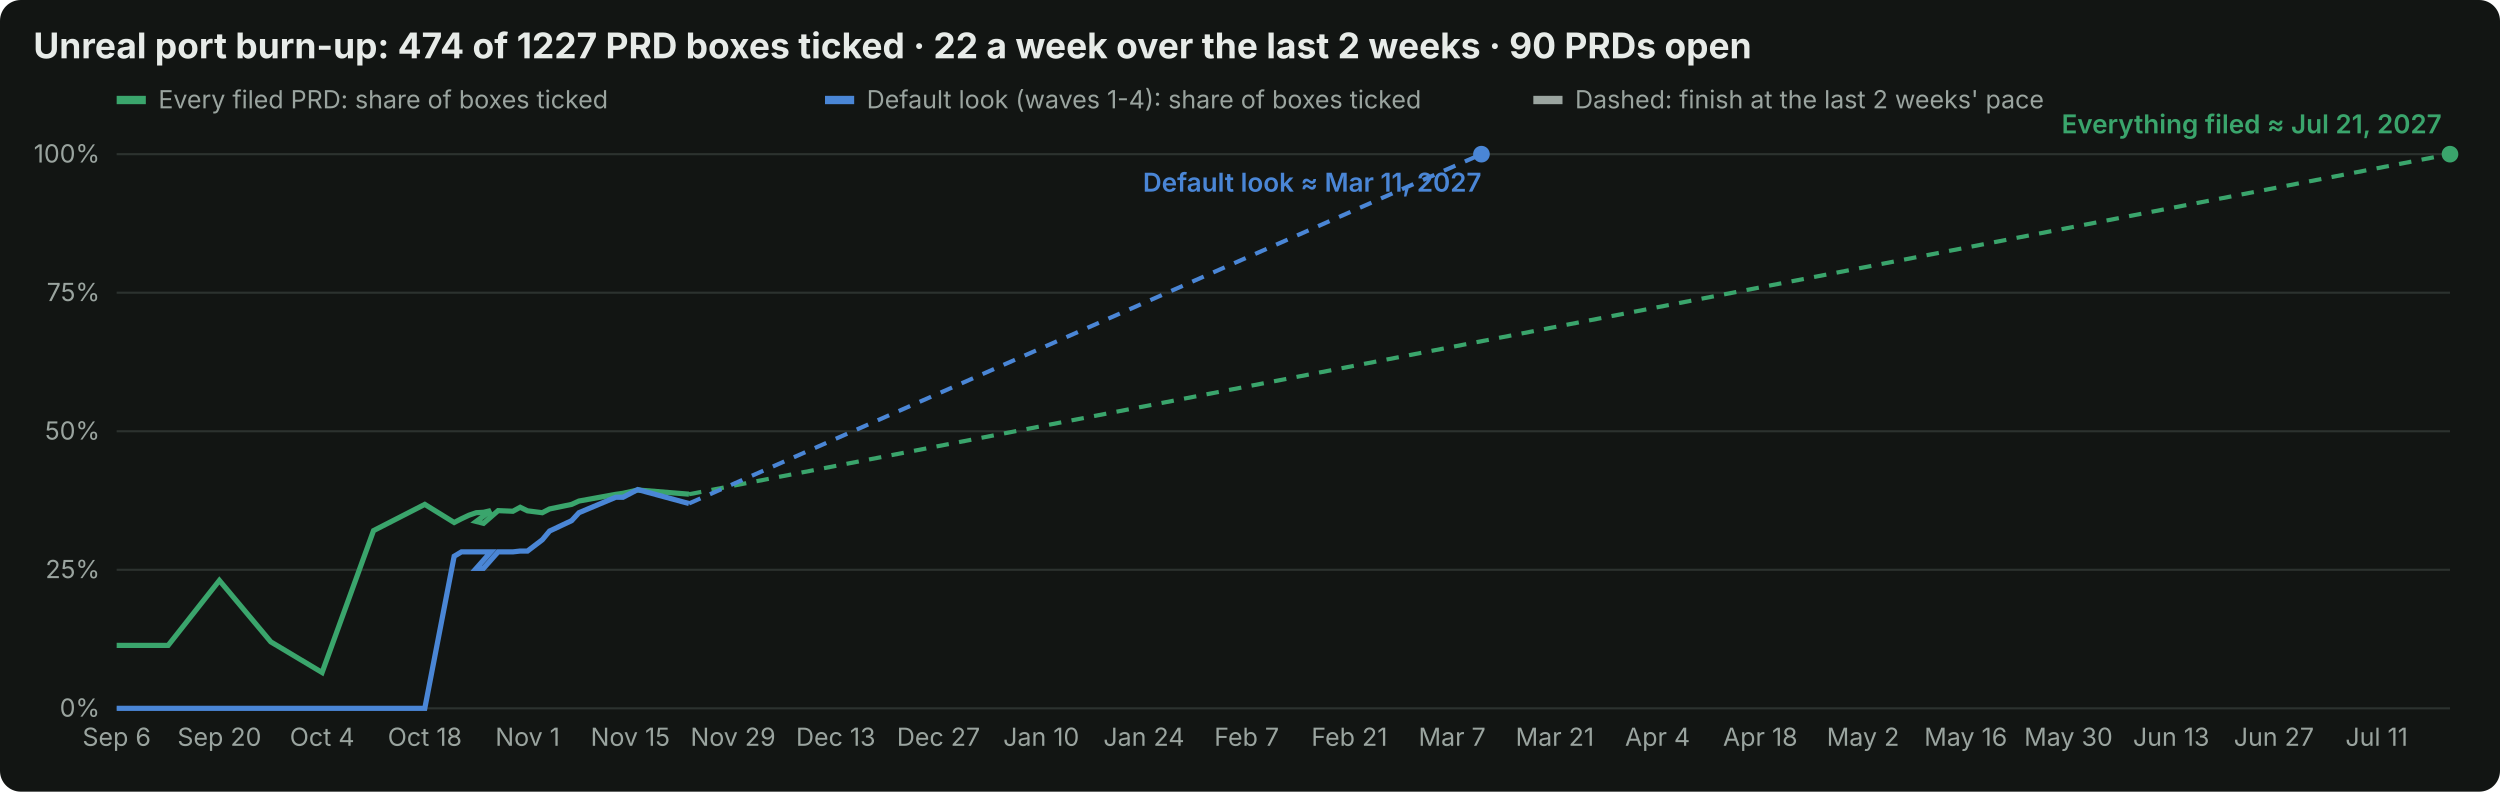
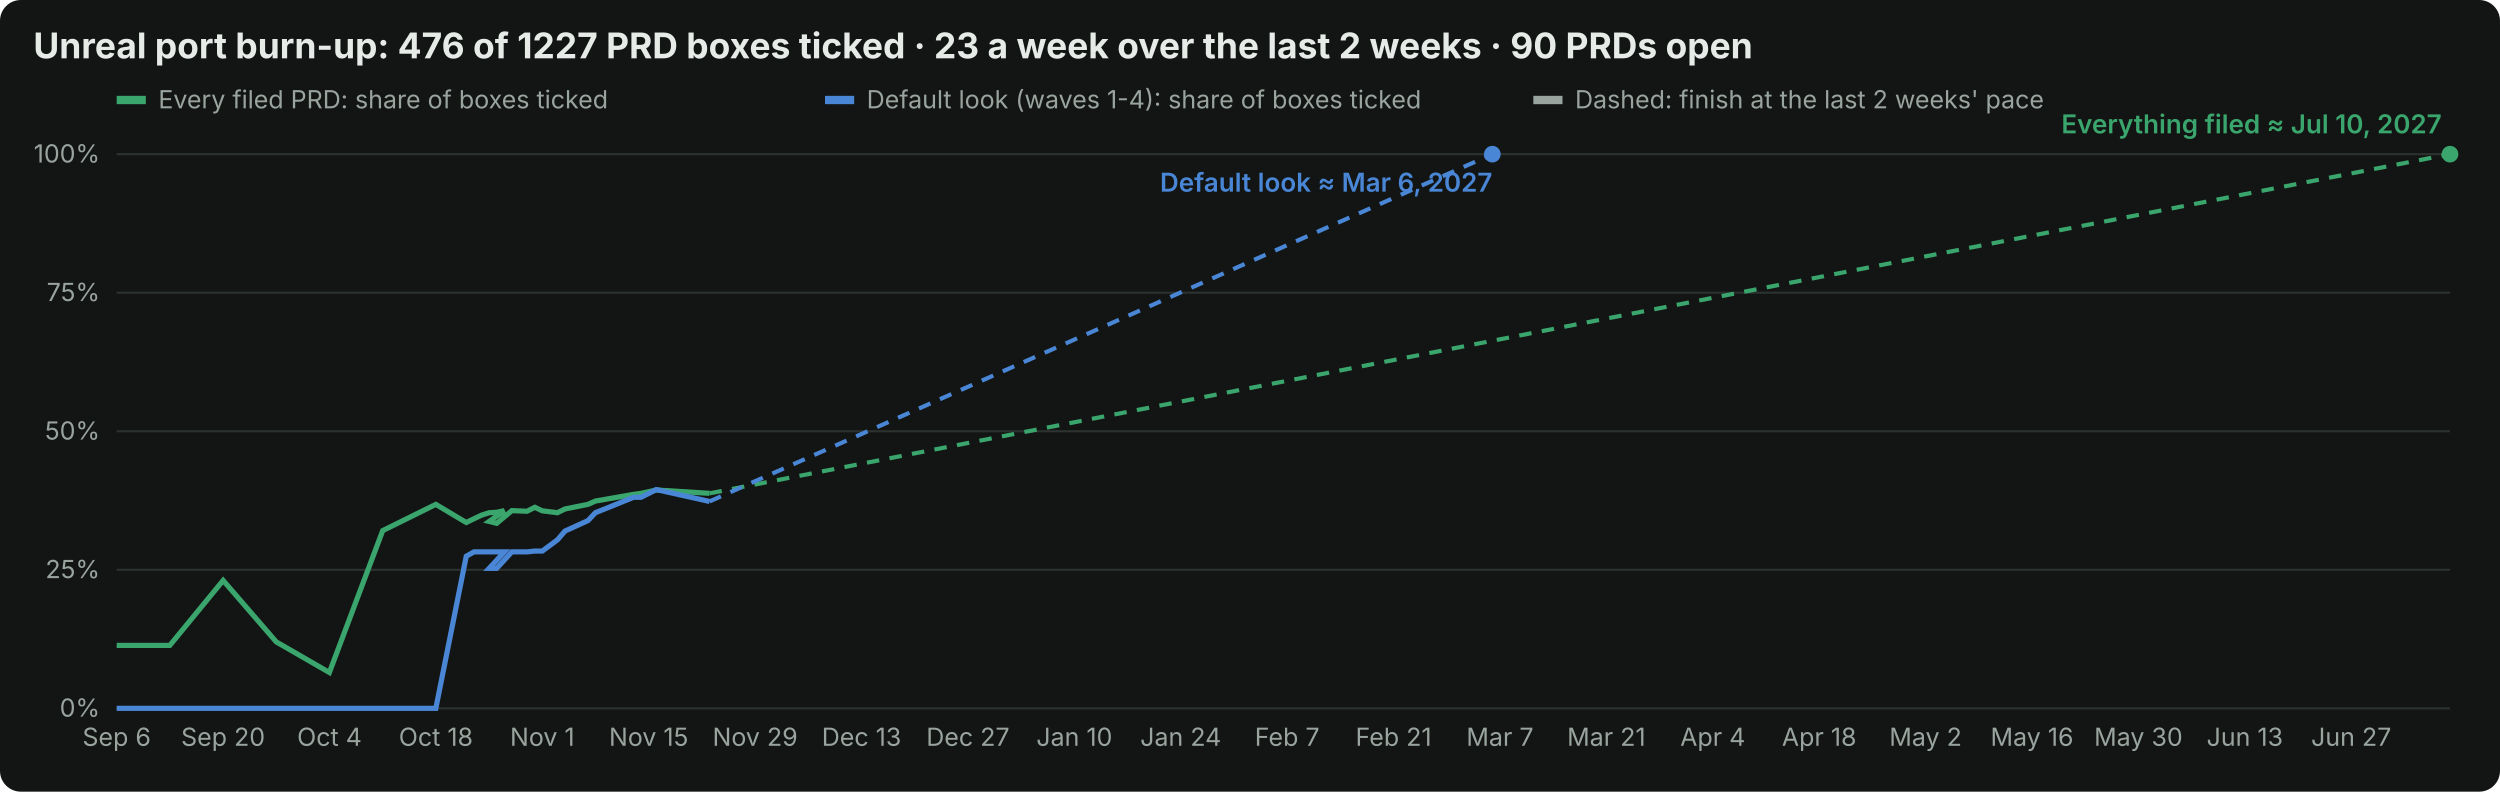
<svg xmlns="http://www.w3.org/2000/svg" viewBox="0 0 1200 380" width="1200" height="380" font-family="system-ui, -apple-system, Segoe UI, sans-serif">
  <style>.h{fill:#e7ebe8;font-size:17px;font-weight:700}.t{fill:#9aa49f;font-size:12px}.e{font-size:12.5px;font-weight:600}</style>
  <rect width="1200" height="380" rx="10" fill="#121513" />
-   <text x="16" y="28" class="h">Unreal port burn-up: 474 of 1227 PRD boxes ticked · 22 a week over the last 2 weeks · 90 PRDs open</text>
+   <text x="16" y="28" class="h">Unreal port burn-up: 476 of 1227 PRD boxes ticked · 23 a week over the last 2 weeks · 90 PRDs open</text>
  <rect x="56" y="46" width="14" height="4" fill="#3aa56c" />
  <text x="76" y="52" class="t">Every filed PRD: share of boxes ticked</text>
  <rect x="396" y="46" width="14" height="4" fill="#4a86d6" />
  <text x="416" y="52" class="t">Default look (waves 1-4): share of boxes ticked</text>
  <rect x="736" y="46" width="14" height="4" fill="#9aa49f" />
  <text x="756" y="52" class="t">Dashed: finish at the last 2 weeks' pace</text>
  <line x1="56" x2="1176" y1="340" y2="340" stroke="#2c322f" />
  <text x="48" y="344" class="t" text-anchor="end">0%</text>
  <line x1="56" x2="1176" y1="273.5" y2="273.5" stroke="#2c322f" />
  <text x="48" y="277.5" class="t" text-anchor="end">25%</text>
  <line x1="56" x2="1176" y1="207" y2="207" stroke="#2c322f" />
  <text x="48" y="211" class="t" text-anchor="end">50%</text>
  <line x1="56" x2="1176" y1="140.5" y2="140.5" stroke="#2c322f" />
  <text x="48" y="144.5" class="t" text-anchor="end">75%</text>
  <line x1="56" x2="1176" y1="74" y2="74" stroke="#2c322f" />
  <text x="48" y="78" class="t" text-anchor="end">100%</text>
  <text x="56" y="358" class="t" text-anchor="middle">Sep 6</text>
-   <text x="105.308" y="358" class="t" text-anchor="middle">Sep 20</text>
-   <text x="154.616" y="358" class="t" text-anchor="middle">Oct 4</text>
-   <text x="203.925" y="358" class="t" text-anchor="middle">Oct 18</text>
-   <text x="253.233" y="358" class="t" text-anchor="middle">Nov 1</text>
-   <text x="302.541" y="358" class="t" text-anchor="middle">Nov 15</text>
-   <text x="351.849" y="358" class="t" text-anchor="middle">Nov 29</text>
-   <text x="401.157" y="358" class="t" text-anchor="middle">Dec 13</text>
-   <text x="450.465" y="358" class="t" text-anchor="middle">Dec 27</text>
-   <text x="499.774" y="358" class="t" text-anchor="middle">Jan 10</text>
-   <text x="549.082" y="358" class="t" text-anchor="middle">Jan 24</text>
-   <text x="598.39" y="358" class="t" text-anchor="middle">Feb 7</text>
-   <text x="647.698" y="358" class="t" text-anchor="middle">Feb 21</text>
-   <text x="697.006" y="358" class="t" text-anchor="middle">Mar 7</text>
-   <text x="746.314" y="358" class="t" text-anchor="middle">Mar 21</text>
-   <text x="795.623" y="358" class="t" text-anchor="middle">Apr 4</text>
-   <text x="844.931" y="358" class="t" text-anchor="middle">Apr 18</text>
-   <text x="894.239" y="358" class="t" text-anchor="middle">May 2</text>
-   <text x="943.547" y="358" class="t" text-anchor="middle">May 16</text>
-   <text x="992.855" y="358" class="t" text-anchor="middle">May 30</text>
-   <text x="1042.164" y="358" class="t" text-anchor="middle">Jun 13</text>
-   <text x="1091.472" y="358" class="t" text-anchor="middle">Jun 27</text>
-   <text x="1140.78" y="358" class="t" text-anchor="middle">Jul 11</text>
-   <path d="M56.0,309.8L80.7,309.8L105.3,278.6L130.0,308.1L154.6,322.8L179.3,254.7L203.9,242.1L218.0,250.8L221.5,249.0L225.1,247.3L228.6,246.1L232.1,245.9L235.6,245.1L228.6,250.3L232.1,251.2L239.1,245.1L246.2,245.4L249.7,243.5L253.2,245.2L260.3,246.1L263.8,244.3L274.4,242.1L277.9,240.5L295.5,237.3L299.0,236.8L306.1,235.2L330.7,237.2" stroke="#3aa56c" stroke-width="2.5" fill="none" />
-   <path d="M56.0,340.0L80.7,340.0L105.3,340.0L130.0,340.0L154.6,340.0L179.3,340.0L203.9,340.0L218.0,267.0L221.5,264.9L225.1,264.9L228.6,264.9L232.1,264.9L235.6,264.9L228.6,272.8L232.1,272.8L239.1,264.9L246.2,264.9L249.7,264.5L253.2,264.5L260.3,259.1L263.8,254.9L274.4,249.9L277.9,246.1L295.5,238.7L299.0,238.7L306.1,235.0L330.7,241.7" stroke="#4a86d6" stroke-width="2.5" fill="none" />
-   <path d="M330.717,237.242L1176,74" stroke="#3aa56c" stroke-width="2" stroke-dasharray="6 5" fill="none" />
+   <text x="107.075" y="358" class="t" text-anchor="middle">Sep 20</text>
+   <text x="158.15" y="358" class="t" text-anchor="middle">Oct 4</text>
+   <text x="209.225" y="358" class="t" text-anchor="middle">Oct 18</text>
+   <text x="260.3" y="358" class="t" text-anchor="middle">Nov 1</text>
+   <text x="311.375" y="358" class="t" text-anchor="middle">Nov 15</text>
+   <text x="362.45" y="358" class="t" text-anchor="middle">Nov 29</text>
+   <text x="413.524" y="358" class="t" text-anchor="middle">Dec 13</text>
+   <text x="464.599" y="358" class="t" text-anchor="middle">Dec 27</text>
+   <text x="515.674" y="358" class="t" text-anchor="middle">Jan 10</text>
+   <text x="566.749" y="358" class="t" text-anchor="middle">Jan 24</text>
+   <text x="617.824" y="358" class="t" text-anchor="middle">Feb 7</text>
+   <text x="668.899" y="358" class="t" text-anchor="middle">Feb 21</text>
+   <text x="719.974" y="358" class="t" text-anchor="middle">Mar 7</text>
+   <text x="771.049" y="358" class="t" text-anchor="middle">Mar 21</text>
+   <text x="822.124" y="358" class="t" text-anchor="middle">Apr 4</text>
+   <text x="873.199" y="358" class="t" text-anchor="middle">Apr 18</text>
+   <text x="924.274" y="358" class="t" text-anchor="middle">May 2</text>
+   <text x="975.349" y="358" class="t" text-anchor="middle">May 16</text>
+   <text x="1026.423" y="358" class="t" text-anchor="middle">May 30</text>
+   <text x="1077.498" y="358" class="t" text-anchor="middle">Jun 13</text>
+   <text x="1128.573" y="358" class="t" text-anchor="middle">Jun 27</text>
+   <path d="M56.0,309.8L81.5,309.8L107.1,278.6L132.6,308.1L158.1,322.8L183.7,254.7L209.2,242.1L223.8,250.8L227.5,249.0L231.1,247.3L234.8,246.1L238.4,245.9L242.1,245.1L234.8,250.3L238.4,251.2L245.7,245.1L253.0,245.4L256.7,243.5L260.3,245.2L267.6,246.1L271.2,244.3L282.2,242.1L285.8,240.5L304.1,237.3L307.7,236.8L315.0,235.2L340.6,236.8" stroke="#3aa56c" stroke-width="2.5" fill="none" />
+   <path d="M56.0,340.0L81.5,340.0L107.1,340.0L132.6,340.0L158.1,340.0L183.7,340.0L209.2,340.0L223.8,267.0L227.5,264.9L231.1,264.9L234.8,264.9L238.4,264.9L242.1,264.9L234.8,272.8L238.4,272.8L245.7,264.9L253.0,264.9L256.7,264.5L260.3,264.5L267.6,259.1L271.2,254.9L282.2,249.9L285.8,246.1L304.1,238.7L307.7,238.7L315.0,235.0L340.6,240.7" stroke="#4a86d6" stroke-width="2.5" fill="none" />
+   <path d="M340.56,236.808L1176,74" stroke="#3aa56c" stroke-width="2" stroke-dasharray="6 5" fill="none" />
  <circle cx="1176" cy="74" r="4" fill="#3aa56c" />
-   <text x="1172" y="64" class="e" fill="#3aa56c" text-anchor="end">Everything filed ≈ Jul 21, 2027</text>
-   <path d="M330.717,241.664L711.094,74" stroke="#4a86d6" stroke-width="2" stroke-dasharray="6 5" fill="none" />
-   <circle cx="711.094" cy="74" r="4" fill="#4a86d6" />
-   <text x="711.094" y="92" class="e" fill="#4a86d6" text-anchor="end">Default look ≈ Mar 11, 2027</text>
+   <text x="1172" y="64" class="e" fill="#3aa56c" text-anchor="end">Everything filed ≈ Jul 10, 2027</text>
+   <path d="M340.56,240.68L716.326,74" stroke="#4a86d6" stroke-width="2" stroke-dasharray="6 5" fill="none" />
+   <circle cx="716.326" cy="74" r="4" fill="#4a86d6" />
+   <text x="716.326" y="92" class="e" fill="#4a86d6" text-anchor="end">Default look ≈ Mar 6, 2027</text>
</svg>
